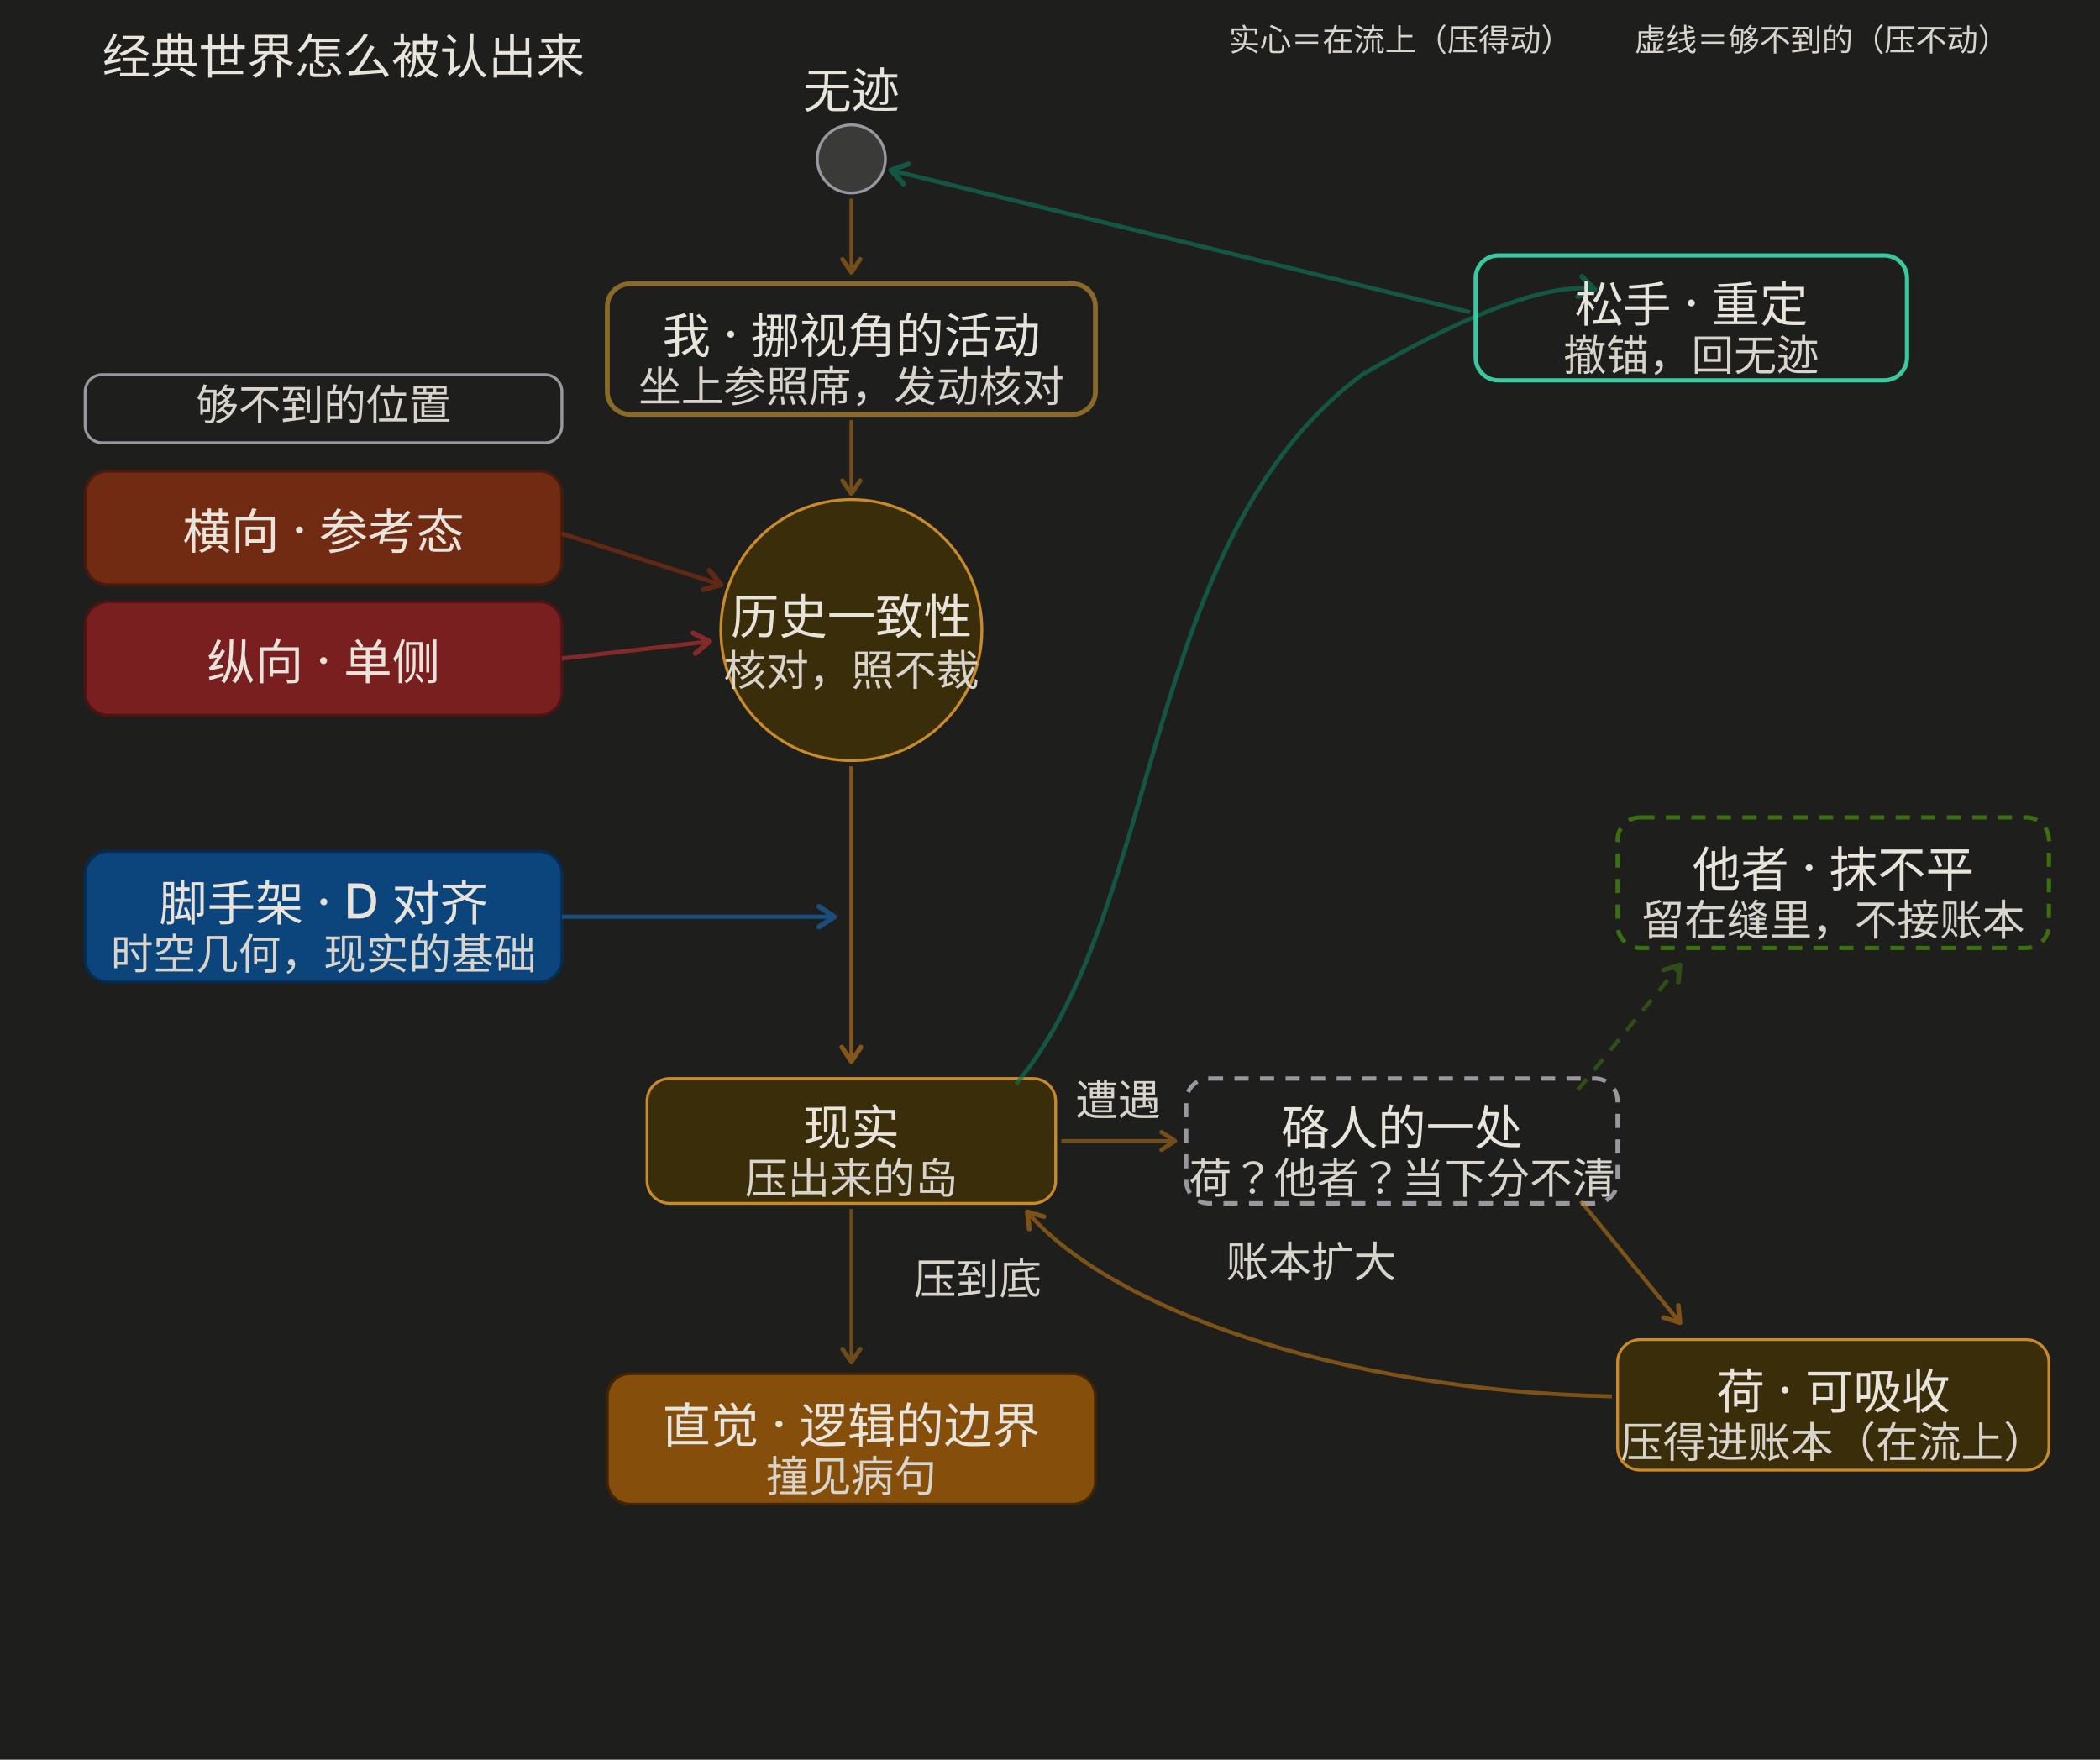
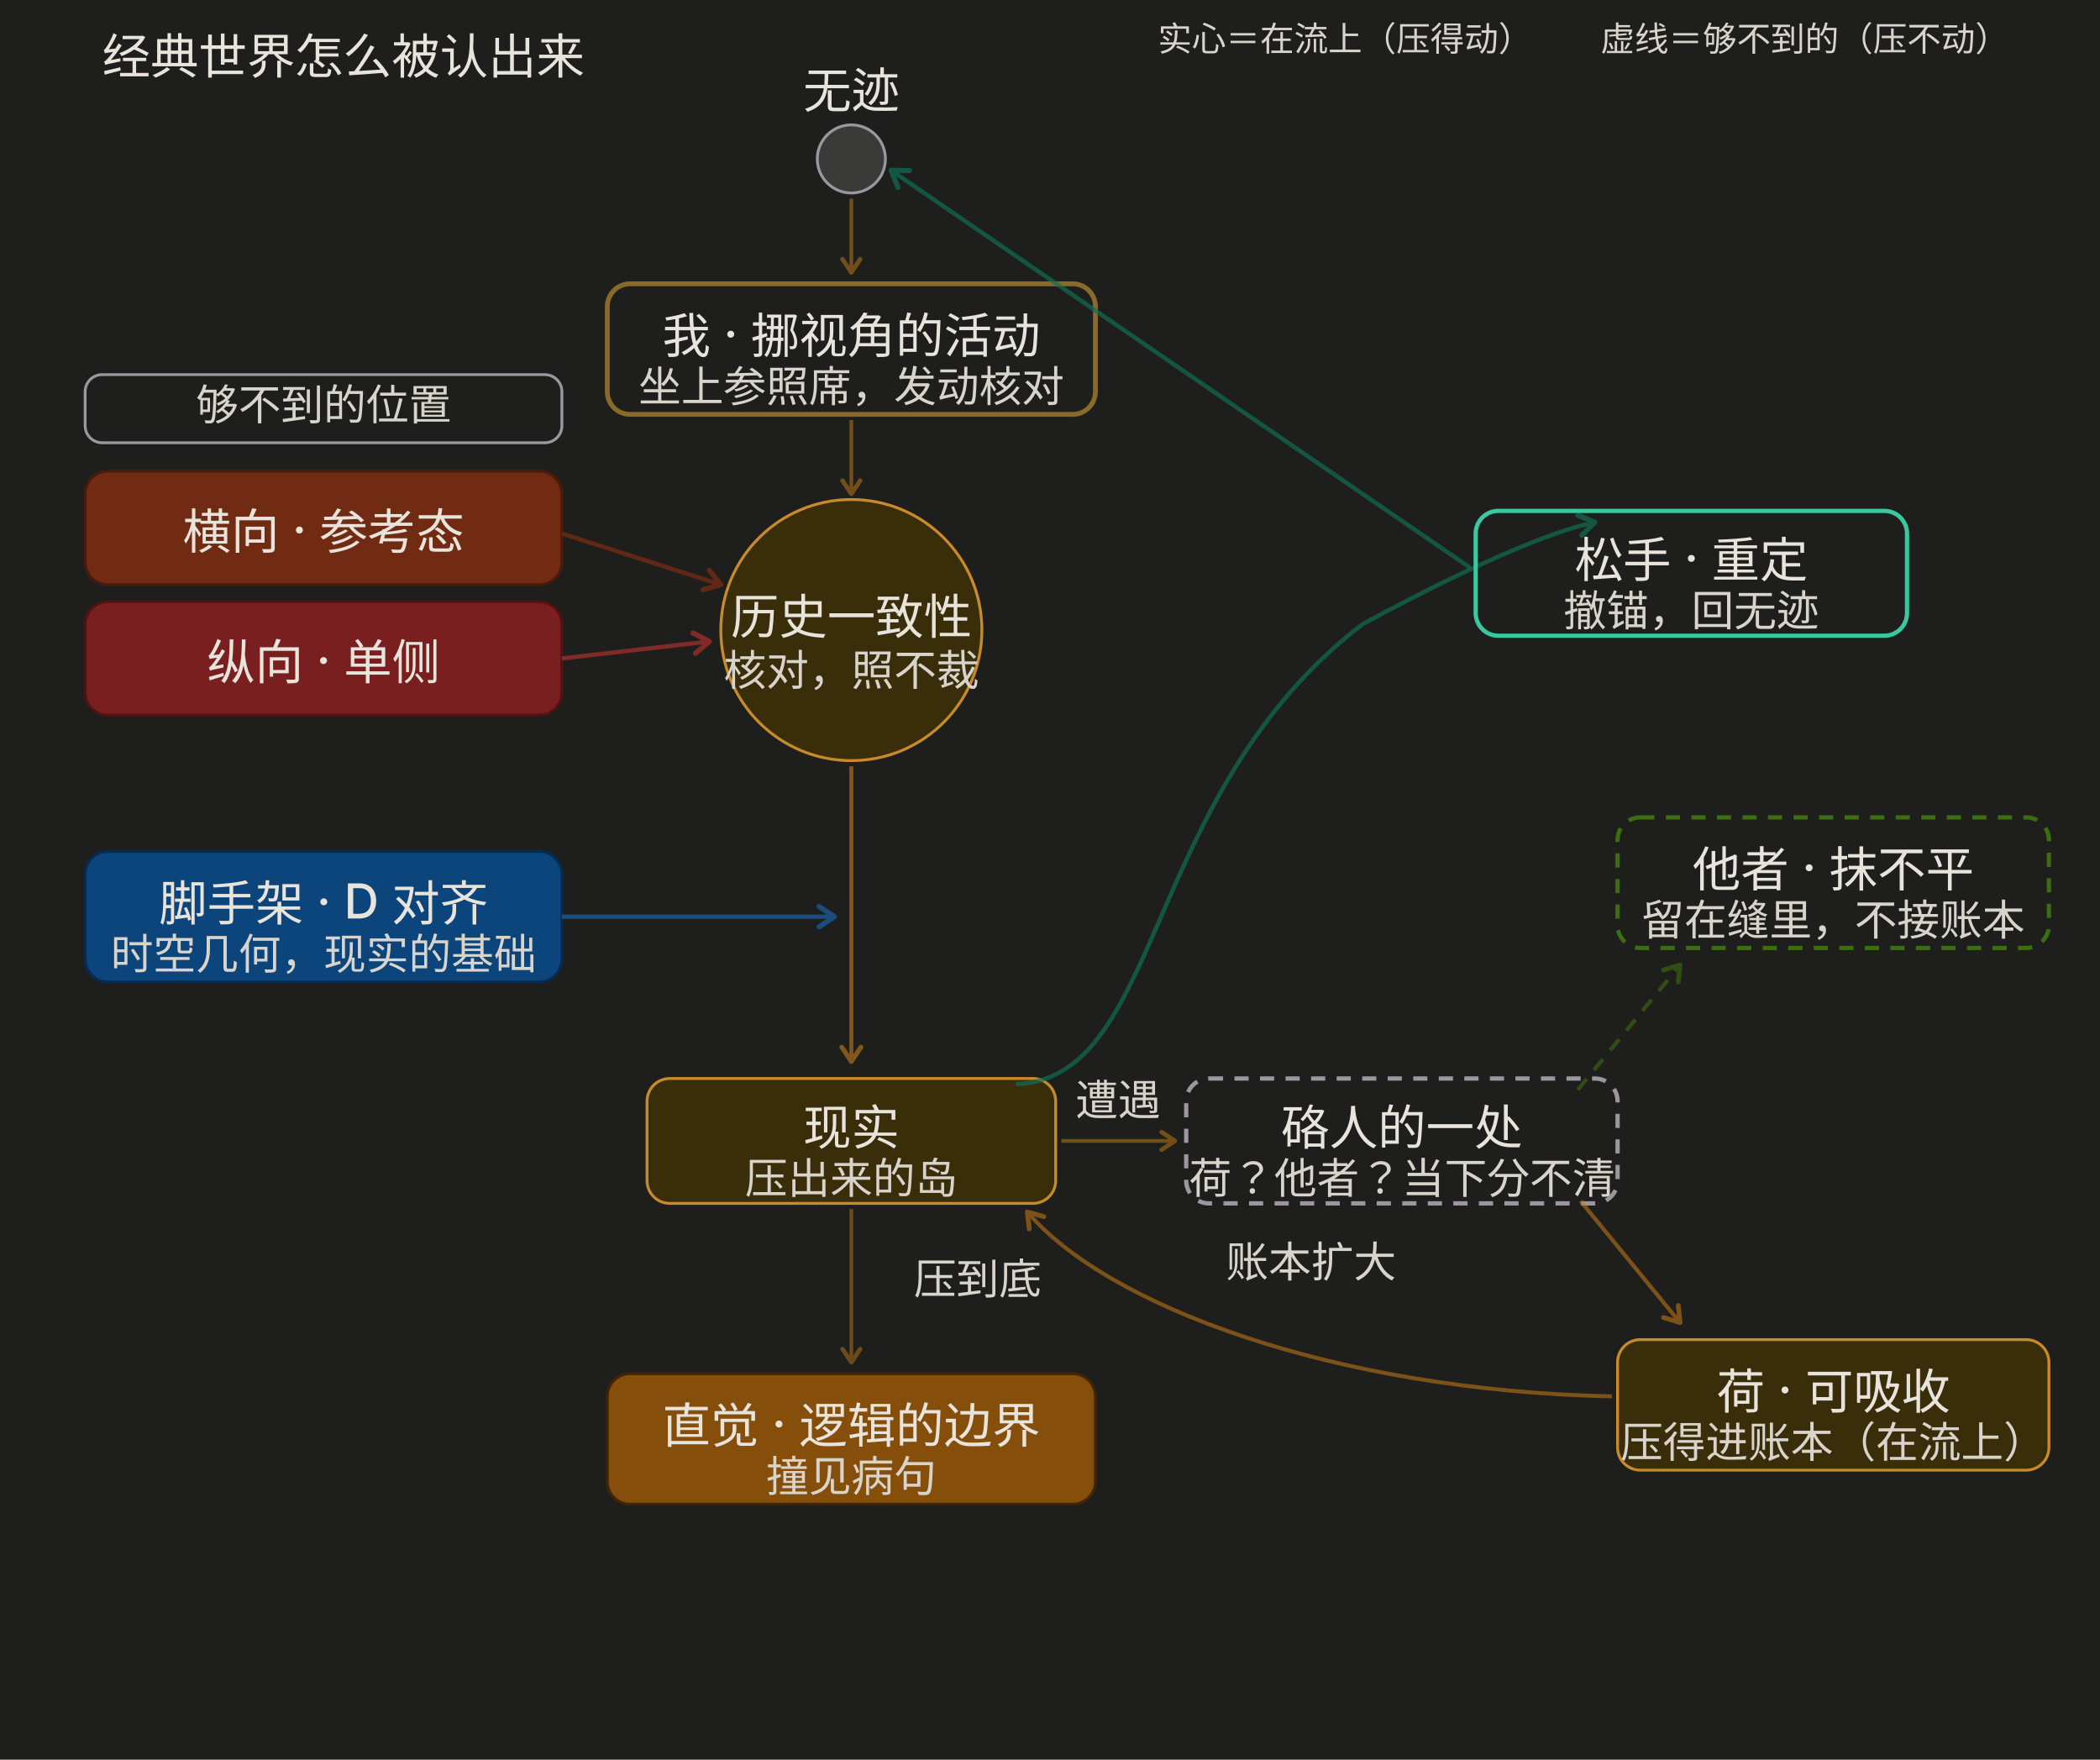
<svg xmlns="http://www.w3.org/2000/svg" preserveAspectRatio="xMidYMid meet" width="100%" viewBox="0 0 740 620" role="img" style="">
  <rect x="0" y="0" width="740" height="620" fill="#1e1e1c" />
  <defs>
    <marker id="arrow" viewBox="0 0 10 10" refX="8" refY="5" markerWidth="6" markerHeight="6" orient="auto-start-reverse">
      <path d="M2 1L8 5L2 9" fill="none" stroke="context-stroke" stroke-width="2.0" stroke-linecap="round" stroke-linejoin="round" />
    </marker>
    <mask id="imagine-text-gaps-jfblbp" maskUnits="userSpaceOnUse">
      <rect x="0" y="0" width="740" height="620" fill="white" />
      <rect x="32" y="9.296" width="148.375" height="25.13" fill="black" rx="2" />
      <rect x="281.996" y="22.296" width="36.387" height="21.13" fill="black" rx="2" />
      <rect x="242.336" y="106.435" width="115.328" height="21.13" fill="black" rx="2" />
      <rect x="236.008" y="125.463" width="128.312" height="19.074" fill="black" rx="2" />
      <rect x="261.002" y="205.435" width="77.996" height="21.13" fill="black" rx="2" />
      <rect x="260.006" y="225.463" width="80.322" height="19.074" fill="black" rx="2" />
      <rect x="74.006" y="138.352" width="79.988" height="19.074" fill="black" rx="2" />
      <rect x="70.334" y="175.435" width="87.332" height="21.13" fill="black" rx="2" />
      <rect x="77.336" y="221.435" width="73.329" height="21.13" fill="black" rx="2" />
      <rect x="63.653" y="306.435" width="101.081" height="21.13" fill="black" rx="2" />
      <rect x="50.008" y="325.463" width="127.983" height="19.074" fill="black" rx="2" />
      <rect x="281.996" y="385.435" width="36.007" height="21.13" fill="black" rx="2" />
      <rect x="266.002" y="404.463" width="67.997" height="19.074" fill="black" rx="2" />
      <rect x="318" y="441.352" width="44.329" height="23.074" fill="black" rx="2" />
      <rect x="242.336" y="490.435" width="115.709" height="21.13" fill="black" rx="2" />
      <rect x="272.002" y="509.463" width="55.995" height="19.074" fill="black" rx="2" />
      <rect x="377.999" y="379.352" width="32.331" height="19.074" fill="black" rx="2" />
      <rect x="455.002" y="385.435" width="78.383" height="21.13" fill="black" rx="2" />
      <rect x="430.008" y="404.463" width="127.983" height="19.074" fill="black" rx="2" />
      <rect x="602.334" y="294.435" width="87.332" height="21.13" fill="black" rx="2" />
      <rect x="588.009" y="313.463" width="116.315" height="19.074" fill="black" rx="2" />
      <rect x="609.336" y="478.435" width="73.714" height="21.13" fill="black" rx="2" />
      <rect x="582.008" y="497.463" width="127.983" height="19.074" fill="black" rx="2" />
      <rect x="434.002" y="436.352" width="56.326" height="19.074" fill="black" rx="2" />
-       <rect x="559.336" y="95.435" width="73.329" height="21.13" fill="black" rx="2" />
-       <rect x="556.006" y="114.463" width="80.322" height="19.074" fill="black" rx="2" />
+       <rect x="559.336" y="185.435" width="73.329" height="21.13" fill="black" rx="2" />
+       <rect x="556.006" y="204.463" width="80.322" height="19.074" fill="black" rx="2" />
      <rect x="230.008" y="554.352" width="140.31" height="19.074" fill="black" rx="2" />
      <rect x="149.027" y="578.352" width="301.946" height="19.074" fill="black" rx="2" />
    </mask>
  </defs>
  <text x="36" y="26" style="fill:#e8e4dc;stroke:none;color:#d8d4cc;stroke-width:1.5px;stroke-linecap:butt;stroke-linejoin:miter;opacity:1;font-family:&quot;Anthropic Sans&quot;, -apple-system, BlinkMacSystemFont, &quot;Segoe UI&quot;, sans-serif;font-size:17px;font-weight:500;text-anchor:start;dominant-baseline:auto">经典世界怎么被认出来</text>
  <a href="02_start.html#scene-wuji" target="_top">
    <g style="fill:#efece4;stroke:none;color:#d8d4cc;stroke-width:1.5px;stroke-linecap:butt;stroke-linejoin:miter;opacity:1;font-family:&quot;Anthropic Sans&quot;, -apple-system, BlinkMacSystemFont, &quot;Segoe UI&quot;, sans-serif;font-size:17px;font-weight:400;text-anchor:start;dominant-baseline:auto">
      <circle cx="300" cy="56" r="12" stroke-width="1.0" style="fill:#3a3a38;stroke:#9b97a0;color:#d8d4cc;stroke-width:1.0px;stroke-linecap:butt;stroke-linejoin:miter;opacity:1;font-family:&quot;Anthropic Sans&quot;, -apple-system, BlinkMacSystemFont, &quot;Segoe UI&quot;, sans-serif;font-size:17px;font-weight:400;text-anchor:start;dominant-baseline:auto" />
      <text x="300" y="38" text-anchor="middle" style="fill:#e8e4dc;stroke:none;color:#d8d4cc;stroke-width:1.5px;stroke-linecap:butt;stroke-linejoin:miter;opacity:1;font-family:&quot;Anthropic Sans&quot;, -apple-system, BlinkMacSystemFont, &quot;Segoe UI&quot;, sans-serif;font-size:17px;font-weight:500;text-anchor:middle;dominant-baseline:auto">无迹</text>
    </g>
  </a>
  <line x1="300" y1="70" x2="300" y2="96" stroke="#d8a040" stroke-width="1.3" opacity="0.85" marker-end="url(#arrow)" style="fill:#efece4;stroke:rgb(186, 117, 23);color:#d8d4cc;stroke-width:1.3px;stroke-linecap:butt;stroke-linejoin:miter;opacity:0.55;font-family:&quot;Anthropic Sans&quot;, -apple-system, BlinkMacSystemFont, &quot;Segoe UI&quot;, sans-serif;font-size:17px;font-weight:400;text-anchor:start;dominant-baseline:auto" />
  <a href="07_worldtopos.html#scene-wo" target="_top">
    <g style="fill:#efece4;stroke:none;color:#d8d4cc;stroke-width:1.5px;stroke-linecap:butt;stroke-linejoin:miter;opacity:1;font-family:&quot;Anthropic Sans&quot;, -apple-system, BlinkMacSystemFont, &quot;Segoe UI&quot;, sans-serif;font-size:17px;font-weight:400;text-anchor:start;dominant-baseline:auto">
      <rect x="214" y="100" width="172" height="46" rx="8" fill="none" stroke="#c8a040" stroke-width="1.7" style="fill:none;stroke:rgb(138, 106, 42);color:#d8d4cc;stroke-width:1.7px;stroke-linecap:butt;stroke-linejoin:miter;opacity:1;font-family:&quot;Anthropic Sans&quot;, -apple-system, BlinkMacSystemFont, &quot;Segoe UI&quot;, sans-serif;font-size:17px;font-weight:400;text-anchor:start;dominant-baseline:auto" />
      <text x="300" y="117" text-anchor="middle" dominant-baseline="central" style="fill:#e8e4dc;stroke:none;color:#d8d4cc;stroke-width:1.5px;stroke-linecap:butt;stroke-linejoin:miter;opacity:1;font-family:&quot;Anthropic Sans&quot;, -apple-system, BlinkMacSystemFont, &quot;Segoe UI&quot;, sans-serif;font-size:17px;font-weight:500;text-anchor:middle;dominant-baseline:central">我 · 挪视角的活动</text>
      <text x="300" y="135" text-anchor="middle" dominant-baseline="central" fill="#c8a040" style="fill:#d8d4cc;stroke:none;color:#d8d4cc;stroke-width:1.5px;stroke-linecap:butt;stroke-linejoin:miter;opacity:1;font-family:&quot;Anthropic Sans&quot;, -apple-system, BlinkMacSystemFont, &quot;Segoe UI&quot;, sans-serif;font-size:15px;font-weight:400;text-anchor:middle;dominant-baseline:central">坐上参照席，发动核对</text>
    </g>
  </a>
  <line x1="300" y1="148" x2="300" y2="174" stroke="#d8a040" stroke-width="1.3" opacity="0.85" marker-end="url(#arrow)" style="fill:#efece4;stroke:rgb(186, 117, 23);color:#d8d4cc;stroke-width:1.3px;stroke-linecap:butt;stroke-linejoin:miter;opacity:0.55;font-family:&quot;Anthropic Sans&quot;, -apple-system, BlinkMacSystemFont, &quot;Segoe UI&quot;, sans-serif;font-size:17px;font-weight:400;text-anchor:start;dominant-baseline:auto" />
  <a href="07_worldtopos.html#scene-lishi" target="_top">
    <g style="fill:#efece4;stroke:none;color:#d8d4cc;stroke-width:1.5px;stroke-linecap:butt;stroke-linejoin:miter;opacity:1;font-family:&quot;Anthropic Sans&quot;, -apple-system, BlinkMacSystemFont, &quot;Segoe UI&quot;, sans-serif;font-size:17px;font-weight:400;text-anchor:start;dominant-baseline:auto">
      <circle cx="300" cy="222" r="46" stroke-width="1.0" style="fill:#3a2e0a;stroke:#c88a2a;color:#d8d4cc;stroke-width:1.0px;stroke-linecap:butt;stroke-linejoin:miter;opacity:1;font-family:&quot;Anthropic Sans&quot;, -apple-system, BlinkMacSystemFont, &quot;Segoe UI&quot;, sans-serif;font-size:17px;font-weight:400;text-anchor:start;dominant-baseline:auto" />
      <text x="300" y="216" text-anchor="middle" dominant-baseline="central" style="fill:#e8e4dc;stroke:none;color:#d8d4cc;stroke-width:1.5px;stroke-linecap:butt;stroke-linejoin:miter;opacity:1;font-family:&quot;Anthropic Sans&quot;, -apple-system, BlinkMacSystemFont, &quot;Segoe UI&quot;, sans-serif;font-size:17px;font-weight:500;text-anchor:middle;dominant-baseline:central">历史一致性</text>
      <text x="300" y="235" text-anchor="middle" dominant-baseline="central" style="fill:#d8d4cc;stroke:none;color:#d8d4cc;stroke-width:1.5px;stroke-linecap:butt;stroke-linejoin:miter;opacity:1;font-family:&quot;Anthropic Sans&quot;, -apple-system, BlinkMacSystemFont, &quot;Segoe UI&quot;, sans-serif;font-size:15px;font-weight:400;text-anchor:middle;dominant-baseline:central">核对，照不裁</text>
    </g>
  </a>
  <a href="05_unknowable.html#scene-sanzhong" target="_top">
    <g style="fill:#efece4;stroke:none;color:#d8d4cc;stroke-width:1.5px;stroke-linecap:butt;stroke-linejoin:miter;opacity:1;font-family:&quot;Anthropic Sans&quot;, -apple-system, BlinkMacSystemFont, &quot;Segoe UI&quot;, sans-serif;font-size:17px;font-weight:400;text-anchor:start;dominant-baseline:auto">
      <text x="114" y="148" text-anchor="middle" fill="#e0dcd4" style="fill:#d8d4cc;stroke:none;color:#d8d4cc;stroke-width:1.5px;stroke-linecap:butt;stroke-linejoin:miter;opacity:1;font-family:&quot;Anthropic Sans&quot;, -apple-system, BlinkMacSystemFont, &quot;Segoe UI&quot;, sans-serif;font-size:15px;font-weight:400;text-anchor:middle;dominant-baseline:auto">够不到的位置</text>
    </g>
    <rect x="30" y="132" width="168" height="24" rx="6" fill="none" stroke="#9b97a0" stroke-width="1" />
  </a>
  <a href="04_intentionality.html#scene-heng" target="_top">
    <g style="fill:#efece4;stroke:none;color:#d8d4cc;stroke-width:1.5px;stroke-linecap:butt;stroke-linejoin:miter;opacity:1;font-family:&quot;Anthropic Sans&quot;, -apple-system, BlinkMacSystemFont, &quot;Segoe UI&quot;, sans-serif;font-size:17px;font-weight:400;text-anchor:start;dominant-baseline:auto">
      <rect x="30" y="166" width="168" height="40" rx="8" fill="#3a2010" stroke="#8a3a20" stroke-width="1.0" style="fill:rgb(113, 43, 19);stroke:rgb(74, 27, 12);color:#d8d4cc;stroke-width:1.0px;stroke-linecap:butt;stroke-linejoin:miter;opacity:1;font-family:&quot;Anthropic Sans&quot;, -apple-system, BlinkMacSystemFont, &quot;Segoe UI&quot;, sans-serif;font-size:17px;font-weight:400;text-anchor:start;dominant-baseline:auto" />
      <text x="114" y="186" text-anchor="middle" dominant-baseline="central" fill="#F5C4B3" style="fill:#e8e4dc;stroke:none;color:#d8d4cc;stroke-width:1.5px;stroke-linecap:butt;stroke-linejoin:miter;opacity:1;font-family:&quot;Anthropic Sans&quot;, -apple-system, BlinkMacSystemFont, &quot;Segoe UI&quot;, sans-serif;font-size:17px;font-weight:500;text-anchor:middle;dominant-baseline:central">横向 · 参考态</text>
    </g>
  </a>
  <line x1="198" y1="188" x2="254" y2="206" stroke="#c88a40" stroke-width="1.5" opacity="0.95" marker-end="url(#arrow)" style="fill:#efece4;stroke:rgb(113, 43, 19);color:#d8d4cc;stroke-width:1.5px;stroke-linecap:butt;stroke-linejoin:miter;opacity:0.8;font-family:&quot;Anthropic Sans&quot;, -apple-system, BlinkMacSystemFont, &quot;Segoe UI&quot;, sans-serif;font-size:17px;font-weight:400;text-anchor:start;dominant-baseline:auto" />
  <a href="03_twostreams.html#scene-zong" target="_top">
    <g style="fill:#efece4;stroke:none;color:#d8d4cc;stroke-width:1.5px;stroke-linecap:butt;stroke-linejoin:miter;opacity:1;font-family:&quot;Anthropic Sans&quot;, -apple-system, BlinkMacSystemFont, &quot;Segoe UI&quot;, sans-serif;font-size:17px;font-weight:400;text-anchor:start;dominant-baseline:auto">
      <rect x="30" y="212" width="168" height="40" rx="8" fill="#3a1010" stroke="#a03030" stroke-width="1.0" style="fill:rgb(121, 31, 31);stroke:rgb(80, 19, 19);color:#d8d4cc;stroke-width:1.0px;stroke-linecap:butt;stroke-linejoin:miter;opacity:1;font-family:&quot;Anthropic Sans&quot;, -apple-system, BlinkMacSystemFont, &quot;Segoe UI&quot;, sans-serif;font-size:17px;font-weight:400;text-anchor:start;dominant-baseline:auto" />
      <text x="114" y="232" text-anchor="middle" dominant-baseline="central" fill="#F7C1C1" style="fill:#e8e4dc;stroke:none;color:#d8d4cc;stroke-width:1.5px;stroke-linecap:butt;stroke-linejoin:miter;opacity:1;font-family:&quot;Anthropic Sans&quot;, -apple-system, BlinkMacSystemFont, &quot;Segoe UI&quot;, sans-serif;font-size:17px;font-weight:500;text-anchor:middle;dominant-baseline:central">纵向 · 单侧</text>
    </g>
  </a>
  <line x1="198" y1="232" x2="250" y2="226" stroke="#d85050" stroke-width="1.5" opacity="0.75" marker-end="url(#arrow)" style="fill:#efece4;stroke:rgb(163, 45, 45);color:#d8d4cc;stroke-width:1.5px;stroke-linecap:butt;stroke-linejoin:miter;opacity:0.75;font-family:&quot;Anthropic Sans&quot;, -apple-system, BlinkMacSystemFont, &quot;Segoe UI&quot;, sans-serif;font-size:17px;font-weight:400;text-anchor:start;dominant-baseline:auto" />
  <a href="09_assertion.html#scene-dui" target="_top">
    <g style="fill:#efece4;stroke:none;color:#d8d4cc;stroke-width:1.5px;stroke-linecap:butt;stroke-linejoin:miter;opacity:1;font-family:&quot;Anthropic Sans&quot;, -apple-system, BlinkMacSystemFont, &quot;Segoe UI&quot;, sans-serif;font-size:17px;font-weight:400;text-anchor:start;dominant-baseline:auto">
      <rect x="30" y="300" width="168" height="46" rx="8" fill="#0a3040" stroke="#1a5a9a" stroke-width="1.0" style="fill:rgb(12, 68, 124);stroke:rgb(4, 44, 83);color:#d8d4cc;stroke-width:1.0px;stroke-linecap:butt;stroke-linejoin:miter;opacity:1;font-family:&quot;Anthropic Sans&quot;, -apple-system, BlinkMacSystemFont, &quot;Segoe UI&quot;, sans-serif;font-size:17px;font-weight:400;text-anchor:start;dominant-baseline:auto" />
      <text x="114" y="317" text-anchor="middle" dominant-baseline="central" fill="#B5D4F4" style="fill:#e8e4dc;stroke:none;color:#d8d4cc;stroke-width:1.5px;stroke-linecap:butt;stroke-linejoin:miter;opacity:1;font-family:&quot;Anthropic Sans&quot;, -apple-system, BlinkMacSystemFont, &quot;Segoe UI&quot;, sans-serif;font-size:17px;font-weight:500;text-anchor:middle;dominant-baseline:central">脚手架 · D 对齐</text>
      <text x="114" y="335" text-anchor="middle" dominant-baseline="central" fill="#85B7EB" style="fill:#d8d4cc;stroke:none;color:#d8d4cc;stroke-width:1.5px;stroke-linecap:butt;stroke-linejoin:miter;opacity:1;font-family:&quot;Anthropic Sans&quot;, -apple-system, BlinkMacSystemFont, &quot;Segoe UI&quot;, sans-serif;font-size:15px;font-weight:400;text-anchor:middle;dominant-baseline:central">时空几何，现实的基础</text>
    </g>
  </a>
  <line x1="198" y1="323" x2="294" y2="323" stroke="#3a8ac8" stroke-width="1.5" opacity="0.9" marker-end="url(#arrow)" style="fill:#efece4;stroke:rgb(24, 95, 165);color:#d8d4cc;stroke-width:1.5px;stroke-linecap:butt;stroke-linejoin:miter;opacity:0.7;font-family:&quot;Anthropic Sans&quot;, -apple-system, BlinkMacSystemFont, &quot;Segoe UI&quot;, sans-serif;font-size:17px;font-weight:400;text-anchor:start;dominant-baseline:auto" />
  <line x1="300" y1="270" x2="300" y2="374" stroke="#d8a040" stroke-width="1.4" opacity="0.9" marker-end="url(#arrow)" style="fill:#efece4;stroke:rgb(186, 117, 23);color:#d8d4cc;stroke-width:1.4px;stroke-linecap:butt;stroke-linejoin:miter;opacity:0.65;font-family:&quot;Anthropic Sans&quot;, -apple-system, BlinkMacSystemFont, &quot;Segoe UI&quot;, sans-serif;font-size:17px;font-weight:400;text-anchor:start;dominant-baseline:auto" />
  <a href="10_classicalworld.html#scene-xianshi" target="_top">
    <g style="fill:#efece4;stroke:none;color:#d8d4cc;stroke-width:1.5px;stroke-linecap:butt;stroke-linejoin:miter;opacity:1;font-family:&quot;Anthropic Sans&quot;, -apple-system, BlinkMacSystemFont, &quot;Segoe UI&quot;, sans-serif;font-size:17px;font-weight:400;text-anchor:start;dominant-baseline:auto">
      <rect x="228" y="380" width="144" height="44" rx="8" stroke-width="1.0" style="fill:#3a2e0a;stroke:#c88a2a;color:#d8d4cc;stroke-width:1.0px;stroke-linecap:butt;stroke-linejoin:miter;opacity:1;font-family:&quot;Anthropic Sans&quot;, -apple-system, BlinkMacSystemFont, &quot;Segoe UI&quot;, sans-serif;font-size:17px;font-weight:400;text-anchor:start;dominant-baseline:auto" />
      <text x="300" y="396" text-anchor="middle" dominant-baseline="central" style="fill:#e8e4dc;stroke:none;color:#d8d4cc;stroke-width:1.5px;stroke-linecap:butt;stroke-linejoin:miter;opacity:1;font-family:&quot;Anthropic Sans&quot;, -apple-system, BlinkMacSystemFont, &quot;Segoe UI&quot;, sans-serif;font-size:17px;font-weight:500;text-anchor:middle;dominant-baseline:central">现实</text>
      <text x="300" y="414" text-anchor="middle" dominant-baseline="central" style="fill:#d8d4cc;stroke:none;color:#d8d4cc;stroke-width:1.5px;stroke-linecap:butt;stroke-linejoin:miter;opacity:1;font-family:&quot;Anthropic Sans&quot;, -apple-system, BlinkMacSystemFont, &quot;Segoe UI&quot;, sans-serif;font-size:15px;font-weight:400;text-anchor:middle;dominant-baseline:central">压出来的岛</text>
    </g>
  </a>
  <line x1="300" y1="426" x2="300" y2="480" stroke="#d8a040" stroke-width="1.3" opacity="0.85" marker-end="url(#arrow)" style="fill:#efece4;stroke:rgb(186, 117, 23);color:#d8d4cc;stroke-width:1.3px;stroke-linecap:butt;stroke-linejoin:miter;opacity:0.5;font-family:&quot;Anthropic Sans&quot;, -apple-system, BlinkMacSystemFont, &quot;Segoe UI&quot;, sans-serif;font-size:17px;font-weight:400;text-anchor:start;dominant-baseline:auto" />
  <text x="322" y="456" fill="#c8a040" style="fill:#d8d4cc;stroke:none;color:#d8d4cc;stroke-width:1.5px;stroke-linecap:butt;stroke-linejoin:miter;opacity:1;font-family:&quot;Anthropic Sans&quot;, -apple-system, BlinkMacSystemFont, &quot;Segoe UI&quot;, sans-serif;font-size:15px;font-weight:400;text-anchor:start;dominant-baseline:auto">压到底</text>
  <a href="08_intuition.html#scene-luoji" target="_top">
    <g style="fill:#efece4;stroke:none;color:#d8d4cc;stroke-width:1.5px;stroke-linecap:butt;stroke-linejoin:miter;opacity:1;font-family:&quot;Anthropic Sans&quot;, -apple-system, BlinkMacSystemFont, &quot;Segoe UI&quot;, sans-serif;font-size:17px;font-weight:400;text-anchor:start;dominant-baseline:auto">
      <rect x="214" y="484" width="172" height="46" rx="8" fill="#301800" stroke="#8a5a20" stroke-width="1.0" style="fill:rgb(133, 79, 11);stroke:rgb(65, 36, 2);color:#d8d4cc;stroke-width:1.0px;stroke-linecap:butt;stroke-linejoin:miter;opacity:1;font-family:&quot;Anthropic Sans&quot;, -apple-system, BlinkMacSystemFont, &quot;Segoe UI&quot;, sans-serif;font-size:17px;font-weight:400;text-anchor:start;dominant-baseline:auto" />
      <text x="300" y="501" text-anchor="middle" dominant-baseline="central" fill="#FAC775" style="fill:#e8e4dc;stroke:none;color:#d8d4cc;stroke-width:1.5px;stroke-linecap:butt;stroke-linejoin:miter;opacity:1;font-family:&quot;Anthropic Sans&quot;, -apple-system, BlinkMacSystemFont, &quot;Segoe UI&quot;, sans-serif;font-size:17px;font-weight:500;text-anchor:middle;dominant-baseline:central">直觉 · 逻辑的边界</text>
      <text x="300" y="519" text-anchor="middle" dominant-baseline="central" fill="#FAC775" style="fill:#d8d4cc;stroke:none;color:#d8d4cc;stroke-width:1.5px;stroke-linecap:butt;stroke-linejoin:miter;opacity:1;font-family:&quot;Anthropic Sans&quot;, -apple-system, BlinkMacSystemFont, &quot;Segoe UI&quot;, sans-serif;font-size:15px;font-weight:400;text-anchor:middle;dominant-baseline:central">撞见病句</text>
    </g>
  </a>
  <line x1="374" y1="402" x2="414" y2="402" stroke="#d8a040" stroke-width="1.3" opacity="0.85" marker-end="url(#arrow)" style="fill:#efece4;stroke:rgb(186, 117, 23);color:#d8d4cc;stroke-width:1.3px;stroke-linecap:butt;stroke-linejoin:miter;opacity:0.55;font-family:&quot;Anthropic Sans&quot;, -apple-system, BlinkMacSystemFont, &quot;Segoe UI&quot;, sans-serif;font-size:17px;font-weight:400;text-anchor:start;dominant-baseline:auto" />
  <text x="394" y="393" text-anchor="middle" fill="#c8a040" style="fill:#d8d4cc;stroke:none;color:#d8d4cc;stroke-width:1.5px;stroke-linecap:butt;stroke-linejoin:miter;opacity:1;font-family:&quot;Anthropic Sans&quot;, -apple-system, BlinkMacSystemFont, &quot;Segoe UI&quot;, sans-serif;font-size:15px;font-weight:400;text-anchor:middle;dominant-baseline:auto">遭遇</text>
  <g style="fill:#efece4;stroke:none;color:#d8d4cc;stroke-width:1.5px;stroke-linecap:butt;stroke-linejoin:miter;opacity:1;font-family:&quot;Anthropic Sans&quot;, -apple-system, BlinkMacSystemFont, &quot;Segoe UI&quot;, sans-serif;font-size:17px;font-weight:400;text-anchor:start;dominant-baseline:auto">
    <rect x="418" y="380" width="152" height="44" rx="8" fill="none" stroke="#9b97a0" stroke-width="1.5" stroke-dasharray="5 4" style="fill:none;stroke:#9b97a0;color:#d8d4cc;stroke-width:1.5px;stroke-linecap:butt;stroke-linejoin:miter;opacity:1;font-family:&quot;Anthropic Sans&quot;, -apple-system, BlinkMacSystemFont, &quot;Segoe UI&quot;, sans-serif;font-size:17px;font-weight:400;text-anchor:start;dominant-baseline:auto" />
    <text x="494" y="396" text-anchor="middle" dominant-baseline="central" fill="#e0dcd4" style="fill:#e8e4dc;stroke:none;color:#d8d4cc;stroke-width:1.5px;stroke-linecap:butt;stroke-linejoin:miter;opacity:1;font-family:&quot;Anthropic Sans&quot;, -apple-system, BlinkMacSystemFont, &quot;Segoe UI&quot;, sans-serif;font-size:17px;font-weight:500;text-anchor:middle;dominant-baseline:central">硌人的一处</text>
    <text x="494" y="414" text-anchor="middle" dominant-baseline="central" fill="#d0ccc4" style="fill:#d8d4cc;stroke:none;color:#d8d4cc;stroke-width:1.5px;stroke-linecap:butt;stroke-linejoin:miter;opacity:1;font-family:&quot;Anthropic Sans&quot;, -apple-system, BlinkMacSystemFont, &quot;Segoe UI&quot;, sans-serif;font-size:15px;font-weight:400;text-anchor:middle;dominant-baseline:central">荷？他者？当下分不清</text>
  </g>
  <line x1="556" y1="384" x2="592" y2="340" stroke="#5ac820" stroke-width="1.4" opacity="0.9" stroke-dasharray="5 4" marker-end="url(#arrow)" style="fill:#efece4;stroke:rgb(59, 109, 17);color:#d8d4cc;stroke-width:1.4px;stroke-linecap:butt;stroke-linejoin:miter;opacity:0.6;font-family:&quot;Anthropic Sans&quot;, -apple-system, BlinkMacSystemFont, &quot;Segoe UI&quot;, sans-serif;font-size:17px;font-weight:400;text-anchor:start;dominant-baseline:auto" />
  <g style="fill:#efece4;stroke:none;color:#d8d4cc;stroke-width:1.5px;stroke-linecap:butt;stroke-linejoin:miter;opacity:1;font-family:&quot;Anthropic Sans&quot;, -apple-system, BlinkMacSystemFont, &quot;Segoe UI&quot;, sans-serif;font-size:17px;font-weight:400;text-anchor:start;dominant-baseline:auto">
    <rect x="570" y="288" width="152" height="46" rx="8" fill="none" stroke="#5ac820" stroke-width="1.5" stroke-dasharray="5 4" style="fill:none;stroke:rgb(59, 109, 17);color:#d8d4cc;stroke-width:1.5px;stroke-linecap:butt;stroke-linejoin:miter;opacity:1;font-family:&quot;Anthropic Sans&quot;, -apple-system, BlinkMacSystemFont, &quot;Segoe UI&quot;, sans-serif;font-size:17px;font-weight:400;text-anchor:start;dominant-baseline:auto" />
    <text x="646" y="305" text-anchor="middle" dominant-baseline="central" fill="#8ad060" style="fill:#e8e4dc;stroke:none;color:#d8d4cc;stroke-width:1.5px;stroke-linecap:butt;stroke-linejoin:miter;opacity:1;font-family:&quot;Anthropic Sans&quot;, -apple-system, BlinkMacSystemFont, &quot;Segoe UI&quot;, sans-serif;font-size:17px;font-weight:500;text-anchor:middle;dominant-baseline:central">他者 · 抹不平</text>
    <text x="646" y="323" text-anchor="middle" dominant-baseline="central" fill="#5ac820" style="fill:#d8d4cc;stroke:none;color:#d8d4cc;stroke-width:1.5px;stroke-linecap:butt;stroke-linejoin:miter;opacity:1;font-family:&quot;Anthropic Sans&quot;, -apple-system, BlinkMacSystemFont, &quot;Segoe UI&quot;, sans-serif;font-size:15px;font-weight:400;text-anchor:middle;dominant-baseline:central">留在缝里，不接账本</text>
  </g>
  <line x1="556" y1="422" x2="592" y2="466" stroke="#d8a040" stroke-width="1.4" opacity="0.9" marker-end="url(#arrow)" mask="url(#imagine-text-gaps-jfblbp)" style="fill:#efece4;stroke:rgb(186, 117, 23);color:#d8d4cc;stroke-width:1.4px;stroke-linecap:butt;stroke-linejoin:miter;opacity:0.6;font-family:&quot;Anthropic Sans&quot;, -apple-system, BlinkMacSystemFont, &quot;Segoe UI&quot;, sans-serif;font-size:17px;font-weight:400;text-anchor:start;dominant-baseline:auto" />
  <a href="06_theother.html#scene-he" target="_top">
    <g style="fill:#efece4;stroke:none;color:#d8d4cc;stroke-width:1.5px;stroke-linecap:butt;stroke-linejoin:miter;opacity:1;font-family:&quot;Anthropic Sans&quot;, -apple-system, BlinkMacSystemFont, &quot;Segoe UI&quot;, sans-serif;font-size:17px;font-weight:400;text-anchor:start;dominant-baseline:auto">
      <rect x="570" y="472" width="152" height="46" rx="8" stroke-width="1.0" style="fill:#3a2e0a;stroke:#c88a2a;color:#d8d4cc;stroke-width:1.0px;stroke-linecap:butt;stroke-linejoin:miter;opacity:1;font-family:&quot;Anthropic Sans&quot;, -apple-system, BlinkMacSystemFont, &quot;Segoe UI&quot;, sans-serif;font-size:17px;font-weight:400;text-anchor:start;dominant-baseline:auto" />
      <text x="646" y="489" text-anchor="middle" dominant-baseline="central" style="fill:#e8e4dc;stroke:none;color:#d8d4cc;stroke-width:1.5px;stroke-linecap:butt;stroke-linejoin:miter;opacity:1;font-family:&quot;Anthropic Sans&quot;, -apple-system, BlinkMacSystemFont, &quot;Segoe UI&quot;, sans-serif;font-size:17px;font-weight:500;text-anchor:middle;dominant-baseline:central">荷 · 可吸收</text>
      <text x="646" y="507" text-anchor="middle" dominant-baseline="central" style="fill:#d8d4cc;stroke:none;color:#d8d4cc;stroke-width:1.5px;stroke-linecap:butt;stroke-linejoin:miter;opacity:1;font-family:&quot;Anthropic Sans&quot;, -apple-system, BlinkMacSystemFont, &quot;Segoe UI&quot;, sans-serif;font-size:15px;font-weight:400;text-anchor:middle;dominant-baseline:central">压得进账本（在流上）</text>
    </g>
  </a>
  <path d="M568 492 C 470 490, 390 460, 362 427" fill="none" stroke="#d8a040" stroke-width="1.4" opacity="0.9" marker-end="url(#arrow)" style="fill:none;stroke:rgb(186, 117, 23);color:#d8d4cc;stroke-width:1.4px;stroke-linecap:butt;stroke-linejoin:miter;opacity:0.6;font-family:&quot;Anthropic Sans&quot;, -apple-system, BlinkMacSystemFont, &quot;Segoe UI&quot;, sans-serif;font-size:17px;font-weight:400;text-anchor:start;dominant-baseline:auto" />
  <text x="462" y="450" text-anchor="middle" fill="#c8a040" style="fill:#d8d4cc;stroke:none;color:#d8d4cc;stroke-width:1.5px;stroke-linecap:butt;stroke-linejoin:miter;opacity:1;font-family:&quot;Anthropic Sans&quot;, -apple-system, BlinkMacSystemFont, &quot;Segoe UI&quot;, sans-serif;font-size:15px;font-weight:400;text-anchor:middle;dominant-baseline:auto">账本扩大</text>
-   <path d="M358 382 C 410 320, 402 190, 480 132 C 528 104, 552 100, 562 102" fill="none" stroke="#3ac8a0" stroke-width="1.5" opacity="0.9" marker-end="url(#arrow)" style="fill:none;stroke:rgb(15, 110, 86);color:#d8d4cc;stroke-width:1.5px;stroke-linecap:butt;stroke-linejoin:miter;opacity:0.7;font-family:&quot;Anthropic Sans&quot;, -apple-system, BlinkMacSystemFont, &quot;Segoe UI&quot;, sans-serif;font-size:17px;font-weight:400;text-anchor:start;dominant-baseline:auto" />
-   <g style="fill:#efece4;stroke:none;color:#d8d4cc;stroke-width:1.5px;stroke-linecap:butt;stroke-linejoin:miter;opacity:1;font-family:&quot;Anthropic Sans&quot;, -apple-system, BlinkMacSystemFont, &quot;Segoe UI&quot;, sans-serif;font-size:11px;font-weight:400;text-anchor:end;dominant-baseline:auto">
-     <text x="708" y="18" text-anchor="end" fill="#d8d4cc" style="fill:#d8d4cc;stroke:none;color:#d8d4cc;stroke-width:1.5px;stroke-linecap:butt;stroke-linejoin:miter;opacity:1;font-family:&quot;Anthropic Sans&quot;, -apple-system, BlinkMacSystemFont, &quot;Segoe UI&quot;, sans-serif;font-size:11px;font-weight:400;text-anchor:end;dominant-baseline:auto">实心＝在流上（压得动）　　虚线＝够不到的（压不动）</text>
+   <path d="M358 382 C 410 380, 402 280, 480 220 C 528 194, 552 186, 562 184" fill="none" stroke="#3ac8a0" stroke-width="1.5" opacity="0.9" marker-end="url(#arrow)" style="fill:none;stroke:rgb(15, 110, 86);color:#d8d4cc;stroke-width:1.5px;stroke-linecap:butt;stroke-linejoin:miter;opacity:0.7;font-family:&quot;Anthropic Sans&quot;, -apple-system, BlinkMacSystemFont, &quot;Segoe UI&quot;, sans-serif;font-size:17px;font-weight:400;text-anchor:start;dominant-baseline:auto" />
+   <g style="fill:#efece4;stroke:none;color:#d8d4cc;stroke-width:1.5px;stroke-linecap:butt;stroke-linejoin:miter;opacity:1;font-family:&quot;Anthropic Sans&quot;, -apple-system, BlinkMacSystemFont, &quot;Segoe UI&quot;, sans-serif;font-size:12px;font-weight:400;text-anchor:end;dominant-baseline:auto">
+     <text x="708" y="18" text-anchor="end" fill="#d8d4cc" style="fill:#d8d4cc;stroke:none;color:#d8d4cc;stroke-width:1.5px;stroke-linecap:butt;stroke-linejoin:miter;opacity:1;font-family:&quot;Anthropic Sans&quot;, -apple-system, BlinkMacSystemFont, &quot;Segoe UI&quot;, sans-serif;font-size:12px;font-weight:400;text-anchor:end;dominant-baseline:auto">实心＝在流上（压得动）　　虚线＝够不到的（压不动）</text>
  </g>
  <a href="12_epilogue.html#scene-songshou" target="_top">
    <g style="fill:#efece4;stroke:none;color:#d8d4cc;stroke-width:1.5px;stroke-linecap:butt;stroke-linejoin:miter;opacity:1;font-family:&quot;Anthropic Sans&quot;, -apple-system, BlinkMacSystemFont, &quot;Segoe UI&quot;, sans-serif;font-size:17px;font-weight:400;text-anchor:start;dominant-baseline:auto">
-       <rect x="520" y="90" width="152" height="44" rx="8" fill="none" stroke="#3ac8a0" stroke-width="1.5" style="fill:none;stroke:#3ac8a0;stroke-width:1.5px;stroke-linecap:butt;stroke-linejoin:miter;opacity:1;font-family:&quot;Anthropic Sans&quot;, -apple-system, BlinkMacSystemFont, &quot;Segoe UI&quot;, sans-serif;font-size:17px;font-weight:400;text-anchor:start;dominant-baseline:auto" />
-       <text x="596" y="106" text-anchor="middle" dominant-baseline="central" fill="#3ac8a0" style="fill:#e8e4dc;stroke:none;color:#d8d4cc;stroke-width:1.5px;stroke-linecap:butt;stroke-linejoin:miter;opacity:1;font-family:&quot;Anthropic Sans&quot;, -apple-system, BlinkMacSystemFont, &quot;Segoe UI&quot;, sans-serif;font-size:17px;font-weight:500;text-anchor:middle;dominant-baseline:central">松手 · 重定</text>
-       <text x="596" y="124" text-anchor="middle" dominant-baseline="central" fill="#3ac8a0" style="fill:#d8d4cc;stroke:none;color:#d8d4cc;stroke-width:1.5px;stroke-linecap:butt;stroke-linejoin:miter;opacity:1;font-family:&quot;Anthropic Sans&quot;, -apple-system, BlinkMacSystemFont, &quot;Segoe UI&quot;, sans-serif;font-size:15px;font-weight:400;text-anchor:middle;dominant-baseline:central">撤锚，回无迹</text>
+       <rect x="520" y="180" width="152" height="44" rx="8" fill="none" stroke="#3ac8a0" stroke-width="1.5" style="fill:none;stroke:#3ac8a0;stroke-width:1.5px;stroke-linecap:butt;stroke-linejoin:miter;opacity:1;font-family:&quot;Anthropic Sans&quot;, -apple-system, BlinkMacSystemFont, &quot;Segoe UI&quot;, sans-serif;font-size:17px;font-weight:400;text-anchor:start;dominant-baseline:auto" />
+       <text x="596" y="196" text-anchor="middle" dominant-baseline="central" fill="#3ac8a0" style="fill:#e8e4dc;stroke:none;color:#d8d4cc;stroke-width:1.5px;stroke-linecap:butt;stroke-linejoin:miter;opacity:1;font-family:&quot;Anthropic Sans&quot;, -apple-system, BlinkMacSystemFont, &quot;Segoe UI&quot;, sans-serif;font-size:17px;font-weight:500;text-anchor:middle;dominant-baseline:central">松手 · 重定</text>
+       <text x="596" y="214" text-anchor="middle" dominant-baseline="central" fill="#3ac8a0" style="fill:#d8d4cc;stroke:none;color:#d8d4cc;stroke-width:1.5px;stroke-linecap:butt;stroke-linejoin:miter;opacity:1;font-family:&quot;Anthropic Sans&quot;, -apple-system, BlinkMacSystemFont, &quot;Segoe UI&quot;, sans-serif;font-size:15px;font-weight:400;text-anchor:middle;dominant-baseline:central">撤锚，回无迹</text>
    </g>
  </a>
-   <line x1="518" y1="110" x2="314" y2="60" stroke="#3ac8a0" stroke-width="1.5" opacity="0.9" marker-end="url(#arrow)" style="fill:#efece4;stroke:rgb(15, 110, 86);color:#d8d4cc;stroke-width:1.5px;stroke-linecap:butt;stroke-linejoin:miter;opacity:0.7;font-family:&quot;Anthropic Sans&quot;, -apple-system, BlinkMacSystemFont, &quot;Segoe UI&quot;, sans-serif;font-size:17px;font-weight:400;text-anchor:start;dominant-baseline:auto" />
+   <line x1="518" y1="200" x2="314" y2="60" stroke="#3ac8a0" stroke-width="1.5" opacity="0.9" marker-end="url(#arrow)" style="fill:#efece4;stroke:rgb(15, 110, 86);color:#d8d4cc;stroke-width:1.5px;stroke-linecap:butt;stroke-linejoin:miter;opacity:0.7;font-family:&quot;Anthropic Sans&quot;, -apple-system, BlinkMacSystemFont, &quot;Segoe UI&quot;, sans-serif;font-size:17px;font-weight:400;text-anchor:start;dominant-baseline:auto" />
</svg>
